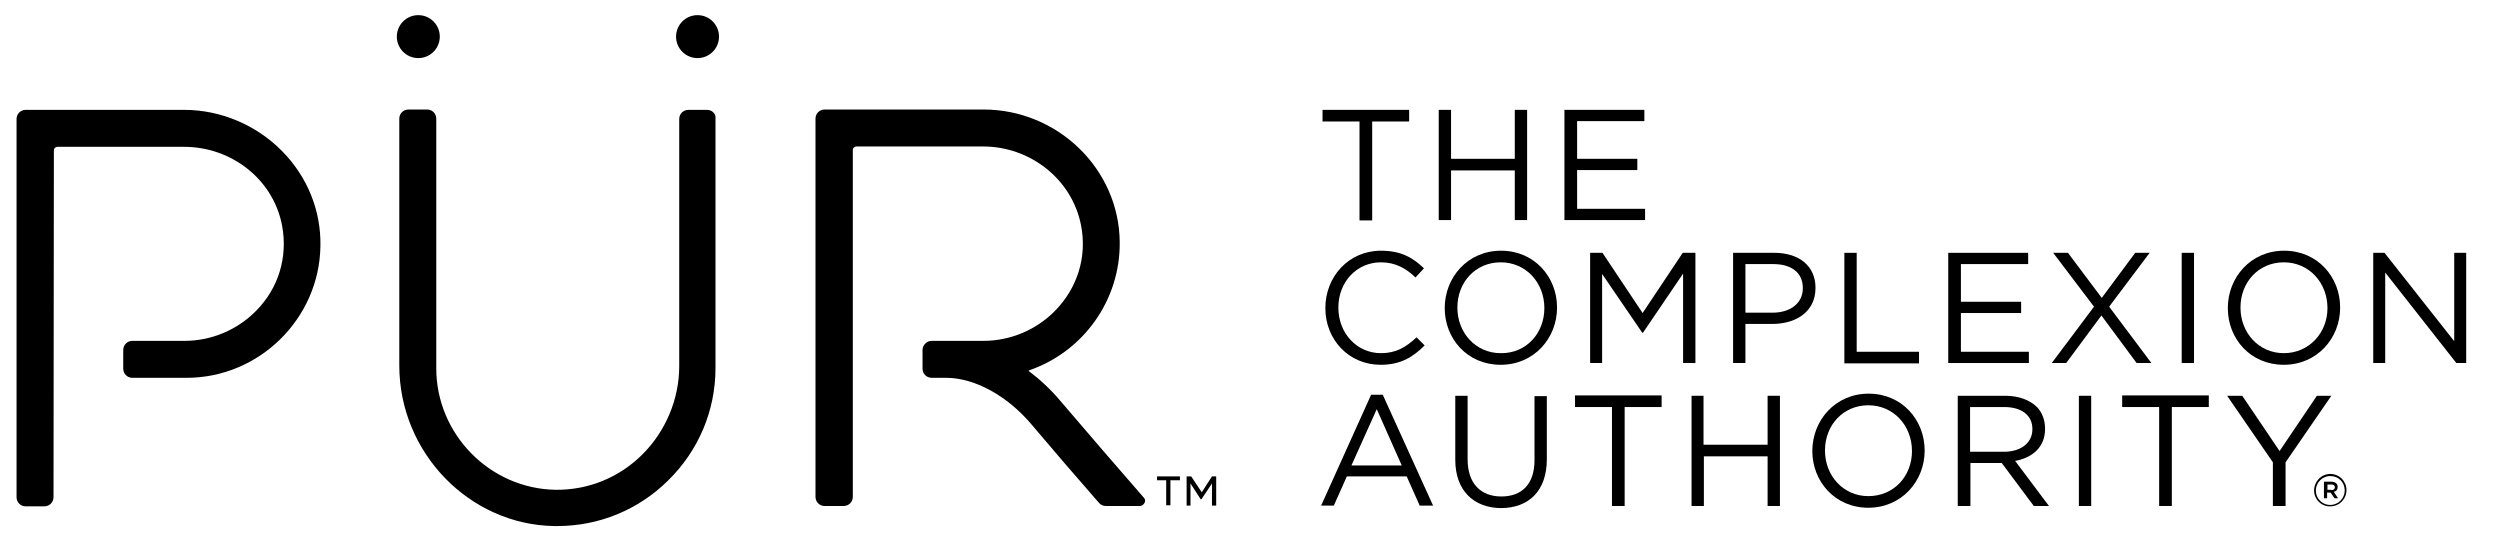
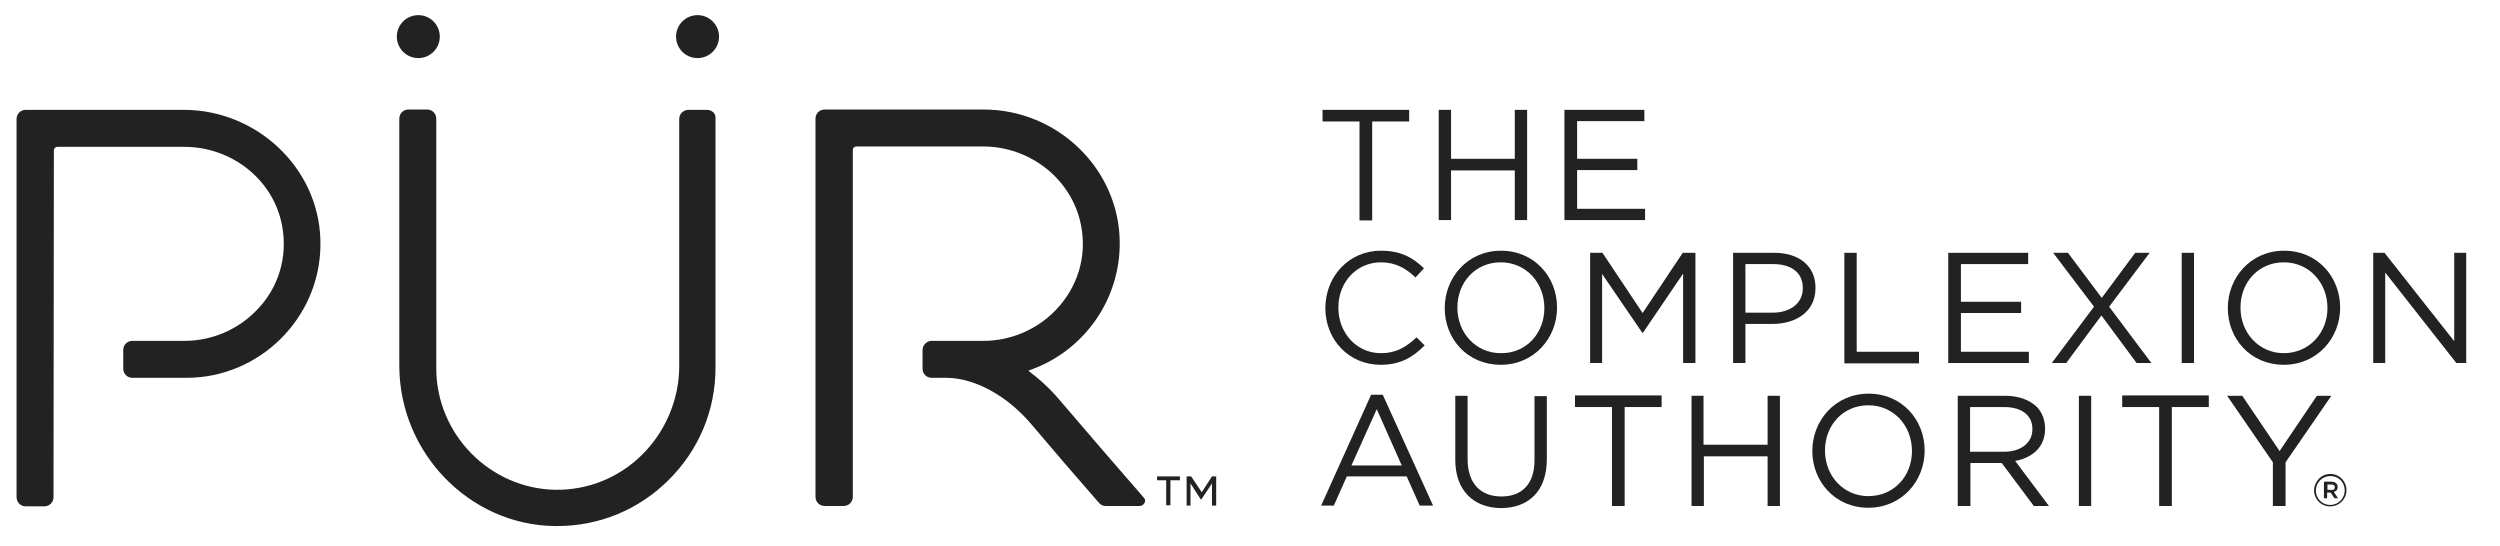
<svg xmlns="http://www.w3.org/2000/svg" version="1.1" id="Layer_1" x="0px" y="0px" viewBox="0 0 710 155" style="enable-background:new 0 0 710 155;" xml:space="preserve">
-   <g id="XMLID_59_">
-     <g id="XMLID_60_">
-       <path id="XMLID_61_" d="M657.2,139.3L657.2,139.3c0-2.5,2-4.7,4.6-4.7c2.6,0,4.6,2.1,4.6,4.6v0c0,2.5-2,4.6-4.6,4.6C659.3,143.9,657.2,141.8,657.2,139.3z M665.9,139.3L665.9,139.3c0-2.3-1.7-4.1-4.1-4.1c-2.3,0-4.1,1.9-4.1,4.1v0c0,2.2,1.7,4.1,4.1,4.1C664.1,143.4,665.9,141.5,665.9,139.3z M660,136.8h2.1c1,0,1.8,0.5,1.8,1.5c0,0.8-0.4,1.2-1.1,1.4l1.2,1.8H663l-1.1-1.6h-1v1.6H660V136.8z M662.1,139.2c0.6,0,1-0.3,1-0.8c0-0.5-0.3-0.8-1-0.8h-1.1v1.5H662.1z" />
+   <defs>
+     <style>.color{fill:#222;}</style>
+   </defs>
+   <g>
+     <g>
+       <path class="color" d="M657.2,139.3L657.2,139.3c0-2.5,2-4.7,4.6-4.7c2.6,0,4.6,2.1,4.6,4.6v0c0,2.5-2,4.6-4.6,4.6C659.3,143.9,657.2,141.8,657.2,139.3z M665.9,139.3L665.9,139.3c0-2.3-1.7-4.1-4.1-4.1c-2.3,0-4.1,1.9-4.1,4.1v0c0,2.2,1.7,4.1,4.1,4.1C664.1,143.4,665.9,141.5,665.9,139.3z M660,136.8h2.1c1,0,1.8,0.5,1.8,1.5c0,0.8-0.4,1.2-1.1,1.4l1.2,1.8H663l-1.1-1.6h-1v1.6H660V136.8z M662.1,139.2c0.6,0,1-0.3,1-0.8c0-0.5-0.3-0.8-1-0.8h-1.1v1.5H662.1z" />
    </g>
-     <g id="XMLID_1_">
-       <path id="XMLID_2_" d="M386.1,34.5h-10.5v-3.3h24.6v3.3h-10.5v28.1h-3.6V34.5z" />
-       <path id="XMLID_4_" d="M408.6,31.2h3.5v13.9h18.1V31.2h3.5v31.3h-3.5V48.4h-18.1v14.1h-3.5V31.2z" />
-       <path id="XMLID_6_" d="M444.4,31.2H467v3.2h-19.1v10.7H465v3.2h-17.1v11h19.3v3.2h-22.9V31.2z" />
-       <path id="XMLID_8_" d="M376.4,87.5L376.4,87.5c0-8.9,6.6-16.3,15.8-16.3c5.7,0,9.1,2,12.2,5l-2.4,2.6c-2.6-2.5-5.6-4.3-9.8-4.3c-6.9,0-12.1,5.6-12.1,12.8v0.1c0,7.2,5.2,12.9,12.1,12.9c4.3,0,7.1-1.7,10.1-4.5l2.3,2.3c-3.3,3.3-6.8,5.5-12.5,5.5C383.1,103.6,376.4,96.5,376.4,87.5z" />
-       <path id="XMLID_10_" d="M410.3,87.5L410.3,87.5c0-8.7,6.5-16.3,16-16.3c9.5,0,15.9,7.5,15.9,16.1v0.1c0,8.6-6.5,16.2-16,16.2C416.7,103.6,410.3,96.2,410.3,87.5z M438.6,87.5L438.6,87.5c0-7.2-5.2-13-12.4-13c-7.2,0-12.3,5.7-12.3,12.8v0.1c0,7.1,5.2,12.9,12.3,12.9C433.5,100.4,438.6,94.6,438.6,87.5z" />
-       <path id="XMLID_13_" d="M451.5,71.8h3.6l11.4,17.1l11.4-17.1h3.6v31.3H478V77.7l-11.4,16.8h-0.2L455,77.8v25.3h-3.4V71.8z" />
-       <path id="XMLID_15_" d="M492.2,71.8h11.7c7.1,0,11.7,3.8,11.7,9.9v0.1c0,6.8-5.6,10.2-12.3,10.2h-7.6v11.1h-3.5V71.8z M503.4,88.8c5.2,0,8.6-2.8,8.6-6.9v-0.1c0-4.5-3.4-6.8-8.4-6.8h-7.9v13.8H503.4z" />
-       <path id="XMLID_18_" d="M523.8,71.8h3.5v28.1H545v3.3h-21.2V71.8z" />
-       <path id="XMLID_20_" d="M553.3,71.8H576V75h-19.1v10.7h17.1v3.2h-17.1v11h19.3v3.2h-22.9V71.8z" />
-       <path id="XMLID_22_" d="M594.7,87.1l-11.6-15.3h4.2l9.6,12.8l9.5-12.8h4.1L599,87.1l12,16h-4.2l-10-13.5l-10,13.5h-4.1L594.7,87.1z" />
-       <path id="XMLID_24_" d="M619.6,71.8h3.5v31.3h-3.5V71.8z" />
-       <path id="XMLID_26_" d="M632.7,87.5L632.7,87.5c0-8.7,6.5-16.3,16-16.3c9.5,0,15.9,7.5,15.9,16.1v0.1c0,8.6-6.5,16.2-16,16.2C639.1,103.6,632.7,96.2,632.7,87.5z M661,87.5L661,87.5c0-7.2-5.2-13-12.4-13c-7.2,0-12.3,5.7-12.3,12.8v0.1c0,7.1,5.2,12.9,12.3,12.9S661,94.6,661,87.5z" />
-       <path id="XMLID_29_" d="M673.9,71.8h3.3L697,96.9V71.8h3.4v31.3h-2.8l-20.2-25.7v25.7h-3.4V71.8z" />
-       <path id="XMLID_31_" d="M389.4,112.1h3.3l14.3,31.5h-3.8l-3.7-8.3h-17l-3.7,8.3h-3.6L389.4,112.1z M398.1,132.2l-7.1-16l-7.2,16H398.1z" />
-       <path id="XMLID_34_" d="M413.3,130.6v-18.2h3.5v18c0,6.8,3.6,10.6,9.6,10.6c5.8,0,9.4-3.5,9.4-10.3v-18.2h3.5v17.9c0,9.1-5.2,13.9-13.1,13.9C418.6,144.2,413.3,139.4,413.3,130.6z" />
-       <path id="XMLID_36_" d="M457.8,115.6h-10.5v-3.3h24.6v3.3h-10.5v28.1h-3.6V115.6z" />
-       <path id="XMLID_38_" d="M480.3,112.4h3.5v13.9H502v-13.9h3.5v31.3H502v-14.1h-18.1v14.1h-3.5V112.4z" />
-       <path id="XMLID_40_" d="M514.7,128.1L514.7,128.1c0-8.7,6.5-16.3,16-16.3c9.5,0,15.9,7.5,15.9,16.1v0.1c0,8.6-6.5,16.2-16,16.2C521.1,144.2,514.7,136.7,514.7,128.1z M543,128.1L543,128.1c0-7.2-5.2-13-12.4-13s-12.3,5.7-12.3,12.8v0.1c0,7.1,5.2,12.9,12.3,12.9C537.9,140.9,543,135.2,543,128.1z" />
-       <path id="XMLID_43_" d="M556,112.4h13.5c3.8,0,6.9,1.2,8.9,3.1c1.5,1.5,2.4,3.7,2.4,6.2v0.1c0,5.2-3.6,8.2-8.5,9.1l9.6,12.8h-4.3l-9.1-12.2h-8.9v12.2H556V112.4z M569.1,128.3c4.7,0,8.1-2.4,8.1-6.4v-0.1c0-3.8-3-6.2-8-6.2h-9.7v12.7H569.1z" />
-       <path id="XMLID_46_" d="M590.4,112.4h3.5v31.3h-3.5V112.4z" />
-       <path id="XMLID_48_" d="M613.2,115.6h-10.5v-3.3h24.6v3.3h-10.5v28.1h-3.6V115.6z" />
-       <path id="XMLID_50_" d="M645.5,131.3l-13-18.9h4.3l10.6,15.7l10.6-15.7h4.1l-13,18.9v12.4h-3.6V131.3z" />
+     <g>
+       <path class="color" d="M386.1,34.5h-10.5v-3.3h24.6v3.3h-10.5v28.1h-3.6V34.5z" />
+       <path class="color" d="M408.6,31.2h3.5v13.9h18.1V31.2h3.5v31.3h-3.5V48.4h-18.1v14.1h-3.5V31.2z" />
+       <path class="color" d="M444.4,31.2H467v3.2h-19.1v10.7H465v3.2h-17.1v11h19.3v3.2h-22.9V31.2z" />
+       <path class="color" d="M376.4,87.5L376.4,87.5c0-8.9,6.6-16.3,15.8-16.3c5.7,0,9.1,2,12.2,5l-2.4,2.6c-2.6-2.5-5.6-4.3-9.8-4.3c-6.9,0-12.1,5.6-12.1,12.8v0.1c0,7.2,5.2,12.9,12.1,12.9c4.3,0,7.1-1.7,10.1-4.5l2.3,2.3c-3.3,3.3-6.8,5.5-12.5,5.5C383.1,103.6,376.4,96.5,376.4,87.5z" />
+       <path class="color" d="M410.3,87.5L410.3,87.5c0-8.7,6.5-16.3,16-16.3c9.5,0,15.9,7.5,15.9,16.1v0.1c0,8.6-6.5,16.2-16,16.2C416.7,103.6,410.3,96.2,410.3,87.5z M438.6,87.5L438.6,87.5c0-7.2-5.2-13-12.4-13c-7.2,0-12.3,5.7-12.3,12.8v0.1c0,7.1,5.2,12.9,12.3,12.9C433.5,100.4,438.6,94.6,438.6,87.5z" />
+       <path class="color" d="M451.5,71.8h3.6l11.4,17.1l11.4-17.1h3.6v31.3H478V77.7l-11.4,16.8h-0.2L455,77.8v25.3h-3.4V71.8z" />
+       <path class="color" d="M492.2,71.8h11.7c7.1,0,11.7,3.8,11.7,9.9v0.1c0,6.8-5.6,10.2-12.3,10.2h-7.6v11.1h-3.5V71.8z M503.4,88.8c5.2,0,8.6-2.8,8.6-6.9v-0.1c0-4.5-3.4-6.8-8.4-6.8h-7.9v13.8H503.4z" />
+       <path class="color" d="M523.8,71.8h3.5v28.1H545v3.3h-21.2V71.8z" />
+       <path class="color" d="M553.3,71.8H576V75h-19.1v10.7h17.1v3.2h-17.1v11h19.3v3.2h-22.9V71.8z" />
+       <path class="color" d="M594.7,87.1l-11.6-15.3h4.2l9.6,12.8l9.5-12.8h4.1L599,87.1l12,16h-4.2l-10-13.5l-10,13.5h-4.1L594.7,87.1z" />
+       <path class="color" d="M619.6,71.8h3.5v31.3h-3.5V71.8z" />
+       <path class="color" d="M632.7,87.5L632.7,87.5c0-8.7,6.5-16.3,16-16.3c9.5,0,15.9,7.5,15.9,16.1v0.1c0,8.6-6.5,16.2-16,16.2C639.1,103.6,632.7,96.2,632.7,87.5z M661,87.5L661,87.5c0-7.2-5.2-13-12.4-13c-7.2,0-12.3,5.7-12.3,12.8v0.1c0,7.1,5.2,12.9,12.3,12.9S661,94.6,661,87.5z" />
+       <path class="color" d="M673.9,71.8h3.3L697,96.9V71.8h3.4v31.3h-2.8l-20.2-25.7v25.7h-3.4V71.8z" />
+       <path class="color" d="M389.4,112.1h3.3l14.3,31.5h-3.8l-3.7-8.3h-17l-3.7,8.3h-3.6L389.4,112.1z M398.1,132.2l-7.1-16l-7.2,16H398.1z" />
+       <path class="color" d="M413.3,130.6v-18.2h3.5v18c0,6.8,3.6,10.6,9.6,10.6c5.8,0,9.4-3.5,9.4-10.3v-18.2h3.5v17.9c0,9.1-5.2,13.9-13.1,13.9C418.6,144.2,413.3,139.4,413.3,130.6z" />
+       <path class="color" d="M457.8,115.6h-10.5v-3.3h24.6v3.3h-10.5v28.1h-3.6V115.6z" />
+       <path class="color" d="M480.3,112.4h3.5v13.9H502v-13.9h3.5v31.3H502v-14.1h-18.1v14.1h-3.5V112.4z" />
+       <path class="color" d="M514.7,128.1L514.7,128.1c0-8.7,6.5-16.3,16-16.3c9.5,0,15.9,7.5,15.9,16.1v0.1c0,8.6-6.5,16.2-16,16.2C521.1,144.2,514.7,136.7,514.7,128.1z M543,128.1L543,128.1c0-7.2-5.2-13-12.4-13s-12.3,5.7-12.3,12.8v0.1c0,7.1,5.2,12.9,12.3,12.9C537.9,140.9,543,135.2,543,128.1z" />
+       <path class="color" d="M556,112.4h13.5c3.8,0,6.9,1.2,8.9,3.1c1.5,1.5,2.4,3.7,2.4,6.2v0.1c0,5.2-3.6,8.2-8.5,9.1l9.6,12.8h-4.3l-9.1-12.2h-8.9v12.2H556V112.4z M569.1,128.3c4.7,0,8.1-2.4,8.1-6.4v-0.1c0-3.8-3-6.2-8-6.2h-9.7v12.7H569.1z" />
+       <path class="color" d="M590.4,112.4h3.5v31.3h-3.5V112.4z" />
+       <path class="color" d="M613.2,115.6h-10.5v-3.3h24.6v3.3h-10.5v28.1h-3.6V115.6z" />
+       <path class="color" d="M645.5,131.3l-13-18.9h4.3l10.6,15.7l10.6-15.7h4.1l-13,18.9v12.4h-3.6V131.3z" />
    </g>
-     <path id="XMLID_52_" d="M80.1,42.9c-7.3-7.4-17.4-11.7-27.8-11.7H7.3c-1.4,0-2.6,1.1-2.6,2.6v107.4c0,1.4,1.1,2.6,2.6,2.6h5.3c1.4,0,2.6-1.1,2.6-2.6l0.1-98.5c0-0.6,0.5-1,1-1l36,0c13.4,0,25.3,9.2,27.8,22.3c1.7,9-1,17.9-7.4,24.3c-5.3,5.4-12.7,8.5-20.2,8.5H37.6c-1.4,0-2.6,1.1-2.6,2.6v5.3c0,1.4,1.1,2.6,2.6,2.6H53c20.6,0,37.7-16.8,38-37.4C91.2,59.8,87.3,50.2,80.1,42.9z" />
-     <g id="XMLID_53_">
-       <path id="XMLID_54_" d="M200.8,31.2h-5.3c-1.4,0-2.6,1.1-2.6,2.6V104c0,9.4-3.9,18.6-10.6,25.2c-6.6,6.5-15.3,10-24.5,9.9c-18.7-0.3-33.9-15.8-33.9-34.5V33.7c0-1.4-1.1-2.6-2.6-2.6h-5.3c-1.4,0-2.6,1.1-2.6,2.6v70.1c0,24.7,19.8,45.2,44,45.6c0.3,0,0.6,0,0.9,0c11.8,0,23-4.6,31.4-12.9c8.7-8.5,13.5-19.9,13.5-32V33.7C203.4,32.3,202.2,31.2,200.8,31.2z" />
-       <ellipse id="XMLID_55_" cx="118.8" cy="10.4" rx="6.1" ry="6.1" />
-       <ellipse id="XMLID_56_" cx="198.1" cy="10.4" rx="6.1" ry="6.1" />
+     <path class="color" d="M80.1,42.9c-7.3-7.4-17.4-11.7-27.8-11.7H7.3c-1.4,0-2.6,1.1-2.6,2.6v107.4c0,1.4,1.1,2.6,2.6,2.6h5.3c1.4,0,2.6-1.1,2.6-2.6l0.1-98.5c0-0.6,0.5-1,1-1l36,0c13.4,0,25.3,9.2,27.8,22.3c1.7,9-1,17.9-7.4,24.3c-5.3,5.4-12.7,8.5-20.2,8.5H37.6c-1.4,0-2.6,1.1-2.6,2.6v5.3c0,1.4,1.1,2.6,2.6,2.6H53c20.6,0,37.7-16.8,38-37.4C91.2,59.8,87.3,50.2,80.1,42.9z" />
+     <g>
+       <path class="color" d="M200.8,31.2h-5.3c-1.4,0-2.6,1.1-2.6,2.6V104c0,9.4-3.9,18.6-10.6,25.2c-6.6,6.5-15.3,10-24.5,9.9c-18.7-0.3-33.9-15.8-33.9-34.5V33.7c0-1.4-1.1-2.6-2.6-2.6h-5.3c-1.4,0-2.6,1.1-2.6,2.6v70.1c0,24.7,19.8,45.2,44,45.6c0.3,0,0.6,0,0.9,0c11.8,0,23-4.6,31.4-12.9c8.7-8.5,13.5-19.9,13.5-32V33.7C203.4,32.3,202.2,31.2,200.8,31.2z" />
+       <ellipse class="color" cx="118.8" cy="10.4" rx="6.1" ry="6.1" />
+       <ellipse class="color" cx="198.1" cy="10.4" rx="6.1" ry="6.1" />
    </g>
-     <path id="XMLID_57_" d="M324.9,141.4c-5.6-6.4-17-19.6-23.8-27.6c-2.7-3.2-5.7-6-8.9-8.4c-0.1,0,0-0.1,0-0.2   c15.5-5.3,26-20,25.8-36.5c-0.2-20.7-17.6-37.6-38.7-37.6h-45.1c-1.4,0-2.6,1.1-2.6,2.6v107.4c0,1.4,1.1,2.6,2.6,2.6h5.4c1.4,0,2.6-1.1,2.6-2.6l0-98.5c0-0.6,0.5-1,1-1l36,0c13.3,0,25.2,9.2,27.8,22.3c1.8,9-1,17.9-7.4,24.4c-5.3,5.4-12.7,8.5-20.2,8.5h-14.8c-1.4,0-2.6,1.2-2.6,2.6v5.3c0,1.4,1.1,2.6,2.6,2.6h4.1c8.1,0,17.4,5.1,24.3,13.3c5.3,6.3,13.4,15.7,19.1,22.2c0.5,0.6,1.2,0.9,1.9,0.9h9.7c0.5,0,1-0.3,1.3-0.8C325.3,142.4,325.3,141.8,324.9,141.4z" />
-     <path d="M331.3,136.4h-2.7v-1.1h6.5v1.1h-2.7v7.1h-1.2V136.4z M337,135.3h1.3l3,4.5l2.9-4.5h1.2v8.3h-1.2v-6.3l-3,4.5h-0.2l-2.9-4.5v6.3H337V135.3z" />
+     <path class="color" d="M324.9,141.4c-5.6-6.4-17-19.6-23.8-27.6c-2.7-3.2-5.7-6-8.9-8.4c-0.1,0,0-0.1,0-0.2   c15.5-5.3,26-20,25.8-36.5c-0.2-20.7-17.6-37.6-38.7-37.6h-45.1c-1.4,0-2.6,1.1-2.6,2.6v107.4c0,1.4,1.1,2.6,2.6,2.6h5.4c1.4,0,2.6-1.1,2.6-2.6l0-98.5c0-0.6,0.5-1,1-1l36,0c13.3,0,25.2,9.2,27.8,22.3c1.8,9-1,17.9-7.4,24.4c-5.3,5.4-12.7,8.5-20.2,8.5h-14.8c-1.4,0-2.6,1.2-2.6,2.6v5.3c0,1.4,1.1,2.6,2.6,2.6h4.1c8.1,0,17.4,5.1,24.3,13.3c5.3,6.3,13.4,15.7,19.1,22.2c0.5,0.6,1.2,0.9,1.9,0.9h9.7c0.5,0,1-0.3,1.3-0.8C325.3,142.4,325.3,141.8,324.9,141.4z" />
+     <path class="color" d="M331.3,136.4h-2.7v-1.1h6.5v1.1h-2.7v7.1h-1.2V136.4z M337,135.3h1.3l3,4.5l2.9-4.5h1.2v8.3h-1.2v-6.3l-3,4.5h-0.2l-2.9-4.5v6.3H337V135.3z" />
  </g>
</svg>
